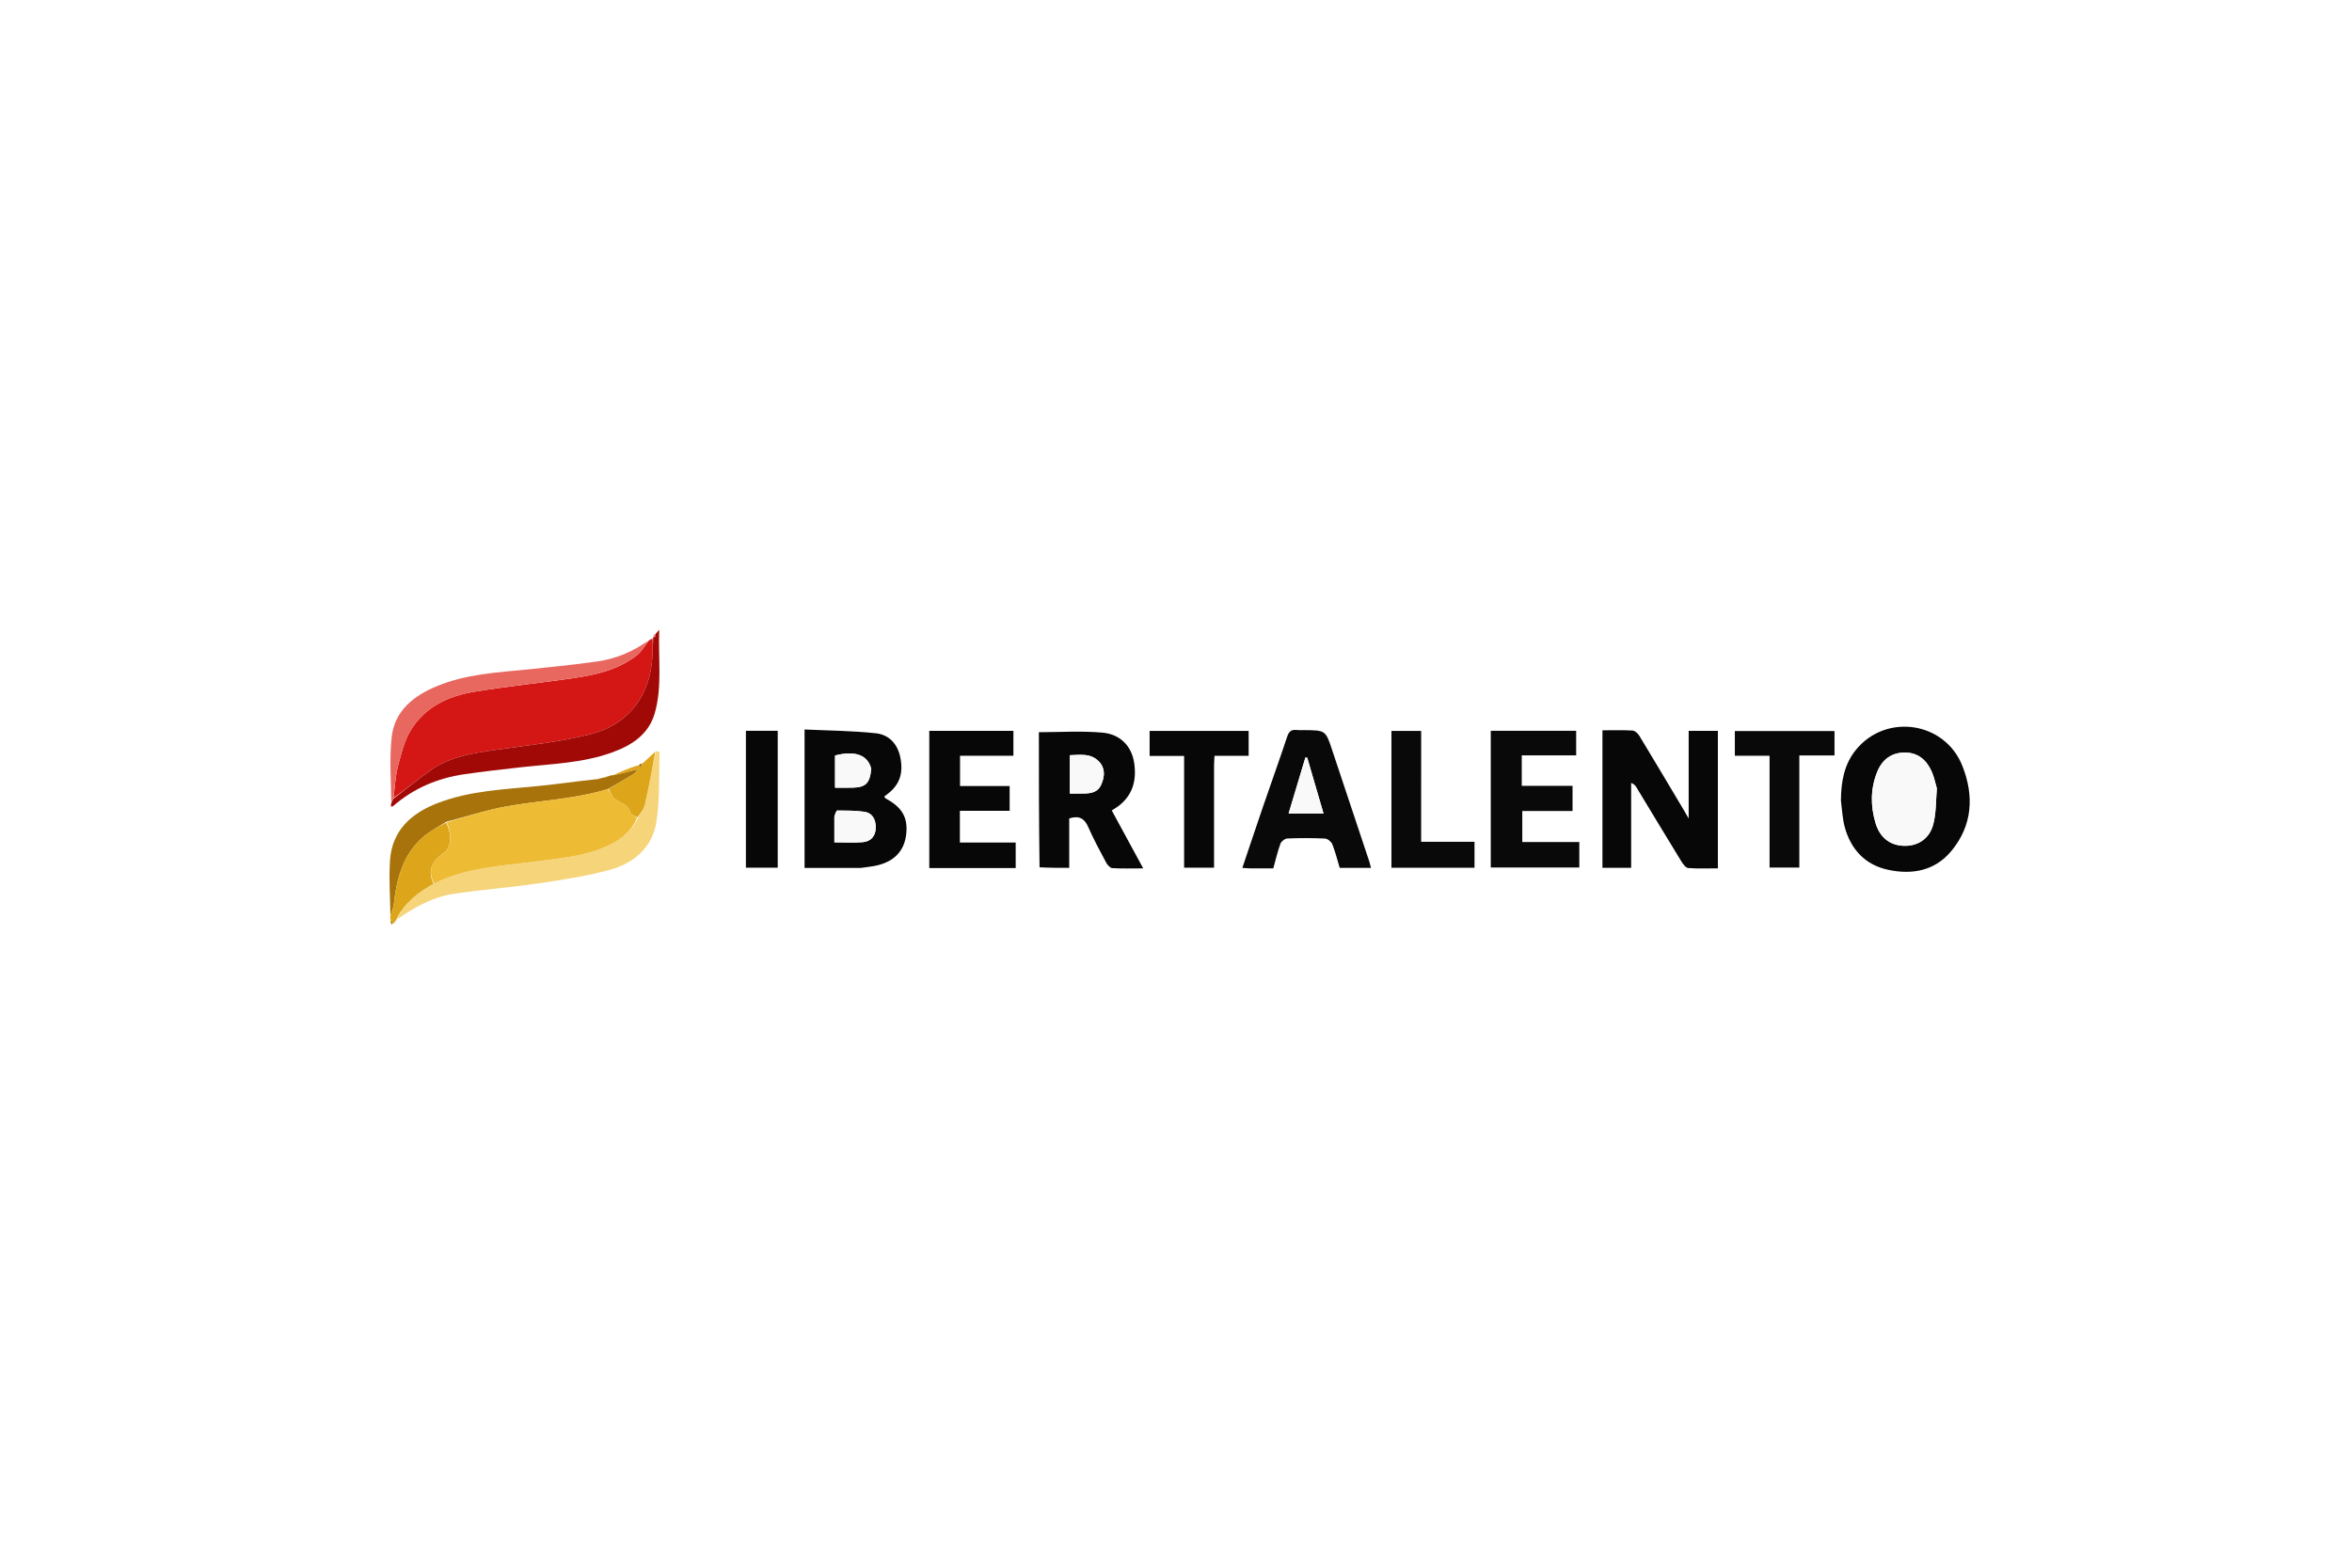
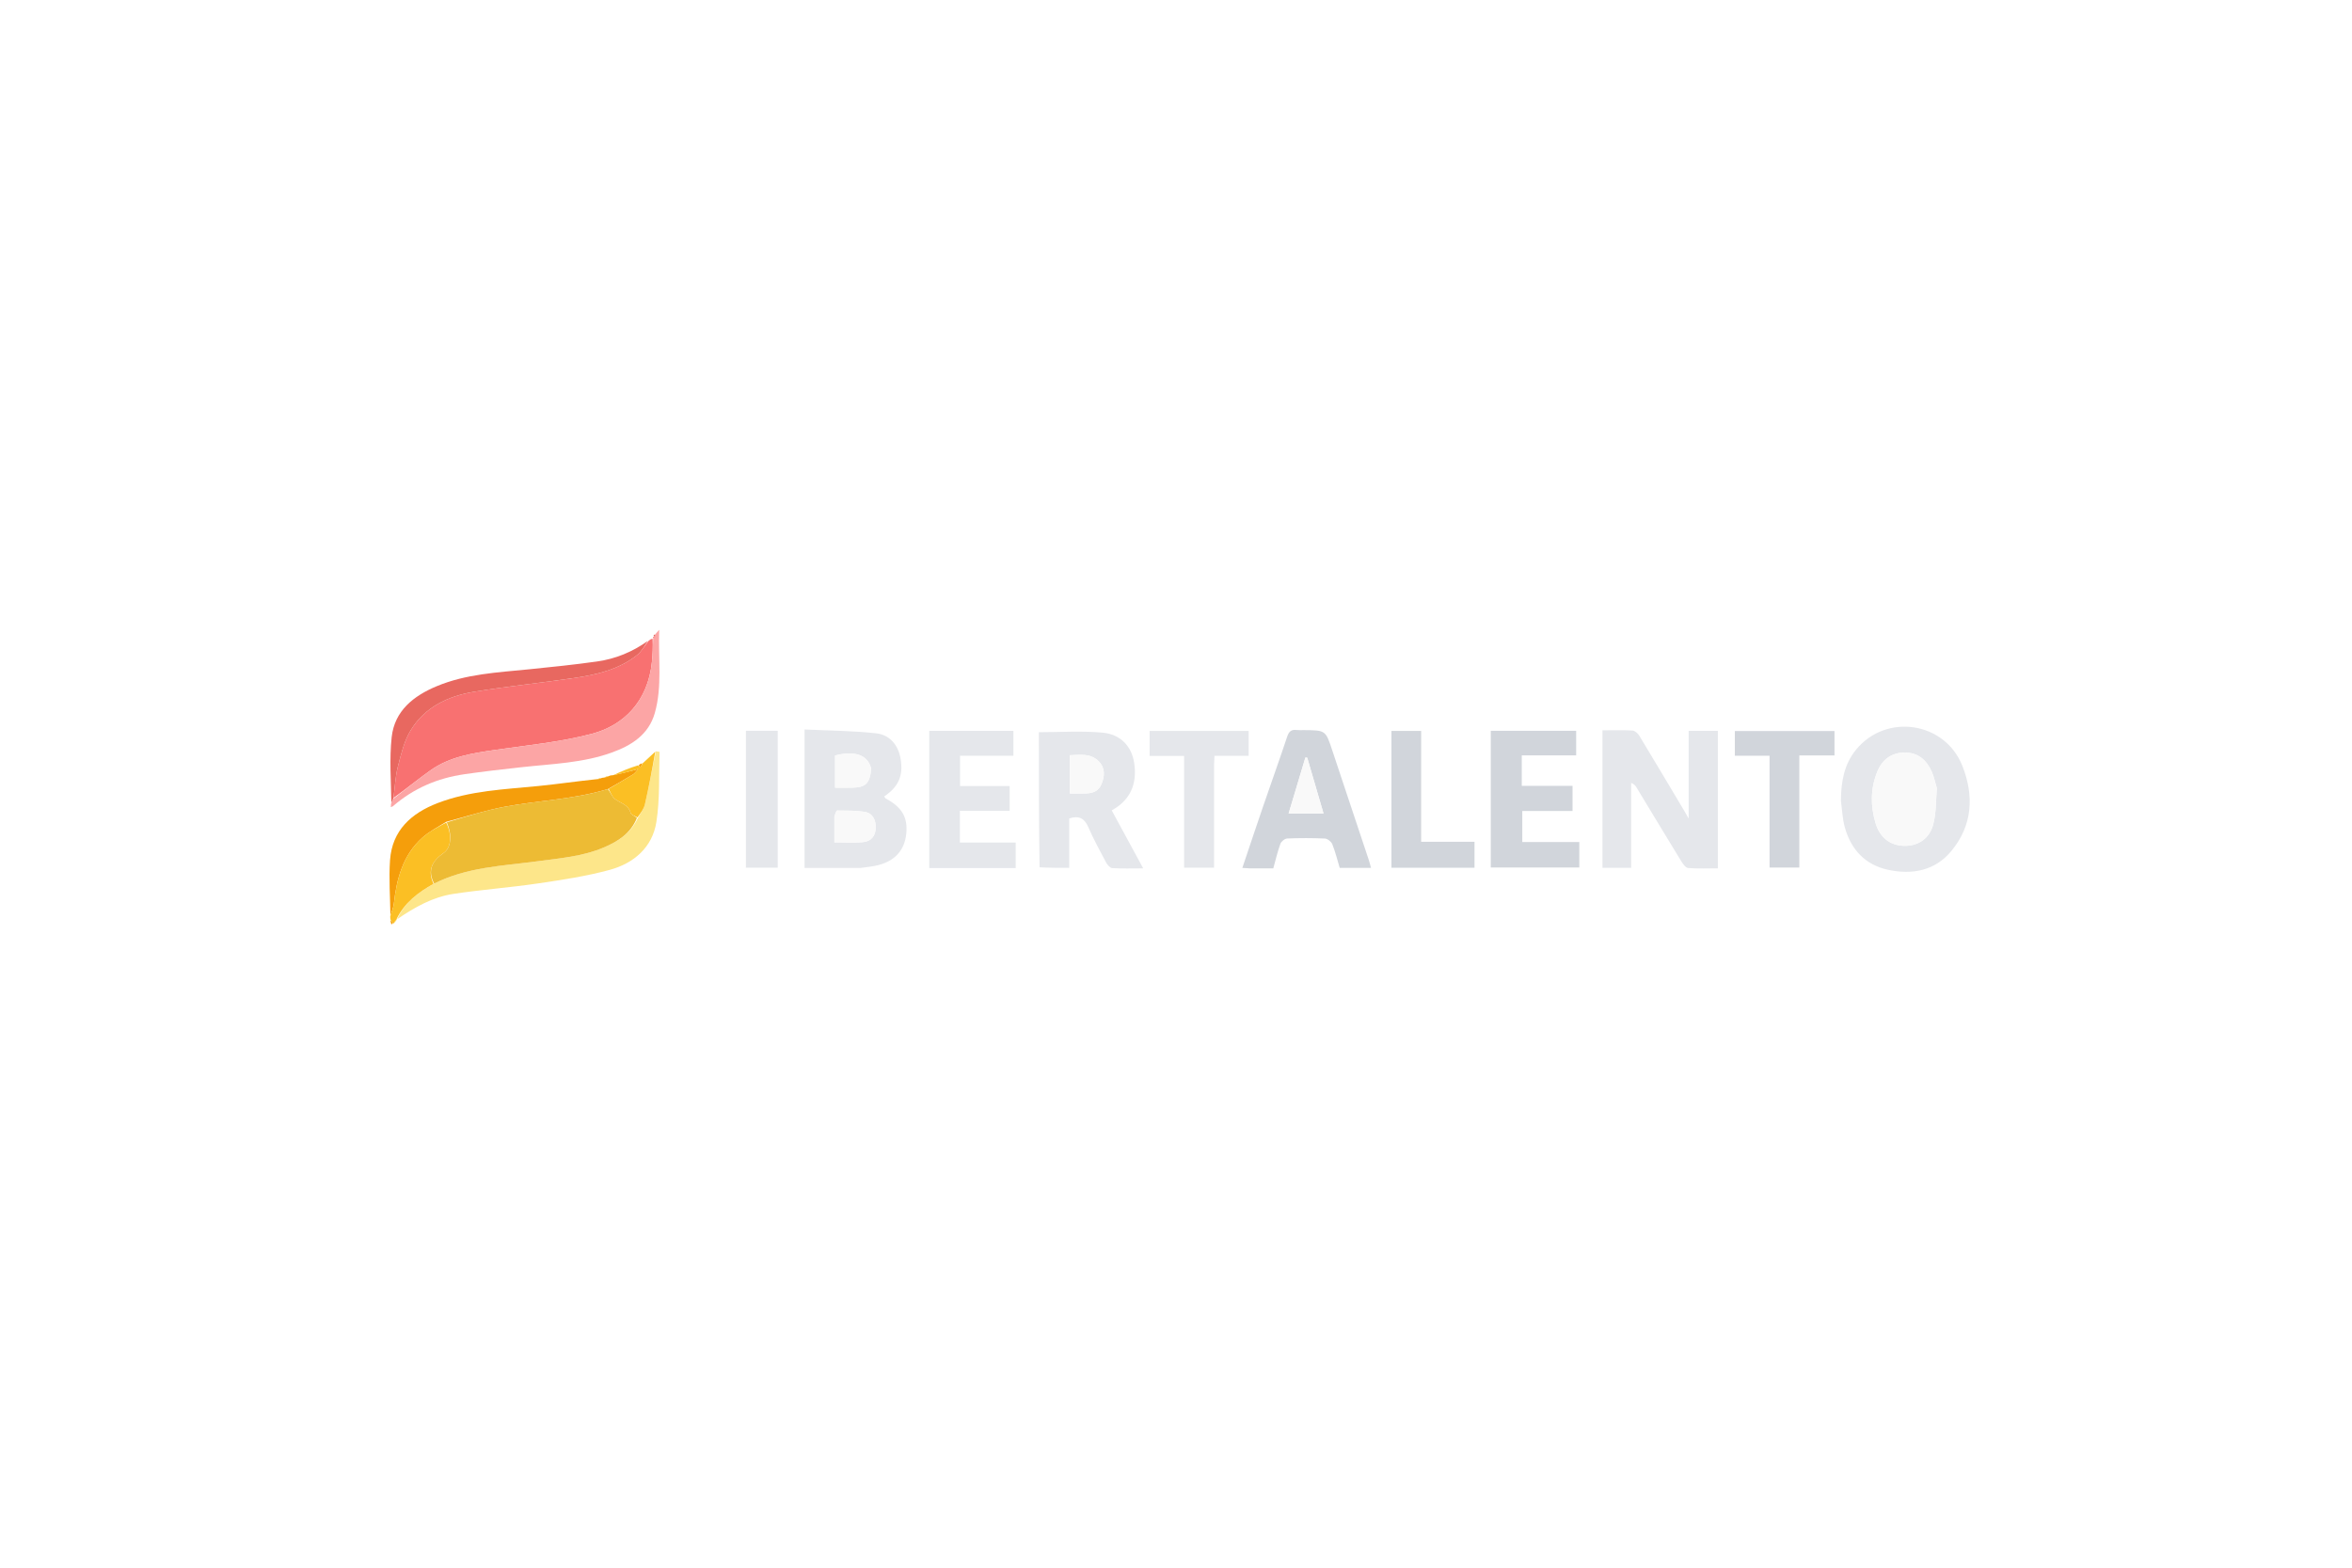
<svg xmlns="http://www.w3.org/2000/svg" version="1.1" id="Layer_1" x="0px" y="0px" width="100%" viewBox="0 0 1248 832" enable-background="new 0 0 1248 832" xml:space="preserve">
  <path fill="none" opacity="1" stroke="none" d=" M1159,833   C772.713,833 386.926,833 1.069,833   C1.069,555.746 1.069,278.492 1.069,1.119   C417,1.119 833,1.119 1248.997,1.115   C1248.994,278.408 1248.994,555.704 1248.991,833   C1219.159,833 1189.329,833 1159,833  M346.45,338.009   C346.45,338.009 346.43,338.445 346.421,338.464   C346.421,338.464 346.401,338.457 345.823,338.592   C345.24,339.115 344.657,339.637 343.377,340.169   C335.462,346.072 326.514,349.68 316.834,351.052   C304.812,352.757 292.72,354.005 280.635,355.217   C264.074,356.878 247.335,357.667 231.716,364.185   C219.462,369.299 209.35,377.225 207.826,391.247   C206.577,402.741 207.49,414.47 207.354,426.681   C207.387,427.074 207.42,427.467 207.198,428.261   C207.499,428.276 207.8,428.292 208.773,428.112   C219.425,418.363 232.129,412.983 246.258,410.922   C256.455,409.434 266.703,408.276 276.948,407.147   C292.966,405.381 309.215,404.952 324.588,399.404   C335.093,395.614 344.203,389.934 347.473,378.34   C351.456,364.215 349.222,349.788 349.777,334.24   C348.426,335.78 348.012,336.252 347.113,336.821   C346.806,337.033 346.685,337.323 346.45,338.009  M209.561,489.831   C209.826,489.384 210.09,488.937 210.462,488.374   C210.462,488.374 210.49,488.218 211.167,488.174   C220.015,481.485 229.612,476.057 240.639,474.393   C255.536,472.143 270.606,471.046 285.513,468.848   C298.272,466.967 311.124,465.033 323.535,461.653   C336.274,458.184 346.147,449.765 348.278,436.274   C350.204,424.074 349.568,411.468 349.97,399.038   C349.972,398.954 348.678,398.829 347.407,399.119   C345.279,401.109 343.15,403.098 340.434,405.019   C339.921,405.309 339.409,405.6 338.135,405.86   C333.832,407.634 329.529,409.408 324.41,411.244   C323.919,411.472 323.428,411.701 322.448,411.758   C321.819,412.017 321.19,412.275 319.971,412.575   C319.607,412.724 319.244,412.872 318.571,412.773   C318.111,412.954 317.65,413.135 316.38,413.312   C306.15,414.607 295.943,416.13 285.687,417.149   C267.641,418.943 249.389,419.596 232.21,426.209   C218.257,431.579 208.039,440.686 206.947,456.558   C206.276,466.317 207.04,476.175 206.96,486.671   C207.047,487.132 207.135,487.592 207.092,488.673   C207.293,489.322 207.494,489.971 207.695,490.62   C208.026,490.379 208.356,490.139 208.827,490.098   C208.827,490.098 209.058,490.016 209.561,489.831  M893.151,429.455   C885.405,416.454 877.698,403.429 869.852,390.489   C869.101,389.25 867.524,387.787 866.255,387.713   C860.977,387.401 855.67,387.582 850.281,387.582   C850.281,412.239 850.281,436.314 850.281,460.574   C855.337,460.574 860.096,460.574 865.515,460.574   C865.515,445.425 865.515,430.467 865.515,415.509   C867.158,416.135 867.787,416.989 868.335,417.892   C876.26,430.979 884.142,444.092 892.138,457.135   C893.02,458.573 894.467,460.575 895.78,460.677   C901.007,461.086 906.286,460.846 911.525,460.846   C911.525,436.043 911.525,411.992 911.525,387.873   C906.119,387.873 901.041,387.873 896.031,387.873   C896.031,403.158 896.031,418.128 896.031,434.424   C894.823,432.299 894.208,431.215 893.151,429.455  M457.204,460.598   C460.154,460.123 463.164,459.881 466.042,459.13   C475.036,456.784 479.969,451.136 480.867,442.501   C481.773,433.796 478.588,428.352 469.979,423.791   C469.621,423.601 469.463,423.036 469.213,422.648   C476.841,417.512 479.426,411.529 477.839,402.548   C476.537,395.179 471.978,389.955 464.855,389.176   C452.258,387.797 439.516,387.751 426.914,387.151   C426.914,412.44 426.914,436.49 426.914,460.644   C436.982,460.644 446.624,460.644 457.204,460.598  M976.82,425.372   C977.478,429.958 977.656,434.678 978.887,439.104   C982.171,450.909 989.736,459.02 1001.843,461.616   C1014.635,464.359 1026.716,462.17 1035.443,451.6   C1046.676,437.996 1047.524,422.356 1041.266,406.492   C1032,382.999 1000.868,378.346 984.866,397.843   C978.556,405.531 976.865,414.816 976.82,425.372  M551.963,460.582   C556.916,460.582 561.868,460.582 567.344,460.582   C567.344,451.631 567.344,442.902 567.344,434.359   C572.659,432.648 575.468,434.416 577.477,439.014   C580.267,445.4 583.607,451.554 586.893,457.711   C587.57,458.981 588.994,460.649 590.163,460.722   C595.356,461.05 600.582,460.864 606.6,460.864   C600.753,450.092 595.398,440.224 589.906,430.106   C590.914,429.474 591.748,428.997 592.535,428.452   C600.922,422.643 603.258,414.334 601.788,404.791   C600.449,396.097 594.586,389.702 585.047,388.83   C573.885,387.811 562.559,388.592 551.243,388.592   C551.243,412.088 551.243,436.04 551.963,460.582  M663.865,460.868   C667.68,460.868 671.495,460.868 675.618,460.868   C676.89,456.315 677.89,451.944 679.415,447.764   C679.867,446.524 681.764,445.055 683.053,445.002   C689.705,444.732 696.382,444.715 703.03,445.035   C704.422,445.102 706.408,446.69 706.944,448.043   C708.58,452.176 709.642,456.535 710.866,460.599   C716.62,460.599 721.881,460.599 727.48,460.599   C727.036,459.008 726.738,457.733 726.326,456.496   C719.867,437.093 713.362,417.706 706.935,398.293   C703.388,387.582 703.444,387.564 691.875,387.486   C690.542,387.477 689.195,387.576 687.88,387.419   C685.054,387.082 683.86,388.353 682.972,391.021   C678.876,403.326 674.486,415.532 670.277,427.799   C666.567,438.616 662.956,449.467 659.197,460.613   C660.733,460.72 661.857,460.799 663.865,460.868  M791.022,414.5   C791.022,429.757 791.022,445.014 791.022,460.38   C807.054,460.38 822.565,460.38 838.004,460.38   C838.004,455.778 838.004,451.568 838.004,446.892   C827.672,446.892 817.775,446.892 807.741,446.892   C807.741,441.196 807.741,435.985 807.741,430.415   C816.868,430.415 825.616,430.415 834.413,430.415   C834.413,425.85 834.413,421.661 834.413,417.053   C825.202,417.053 816.441,417.053 807.47,417.053   C807.47,411.56 807.47,406.5 807.47,400.886   C817.277,400.886 826.813,400.886 836.332,400.886   C836.332,396.234 836.332,392.14 836.332,387.834   C821.13,387.834 806.221,387.834 791.021,387.834   C791.021,396.562 791.021,405.031 791.022,414.5  M531.205,401.085   C533.331,401.085 535.457,401.085 537.728,401.085   C537.728,396.406 537.728,392.2 537.728,387.876   C522.626,387.876 507.871,387.876 493.085,387.876   C493.085,412.316 493.085,436.499 493.085,460.679   C508.556,460.679 523.668,460.679 538.94,460.679   C538.94,456.216 538.94,451.962 538.94,447.137   C528.912,447.137 519.179,447.137 509.321,447.137   C509.321,441.338 509.321,436.116 509.321,430.312   C518.412,430.312 527.14,430.312 535.731,430.312   C535.731,425.667 535.731,421.622 535.731,417.165   C526.716,417.165 518.133,417.165 509.407,417.165   C509.407,411.547 509.407,406.364 509.407,401.088   C516.639,401.088 523.457,401.088 531.205,401.085  M928.676,401.091   C931.925,401.091 935.175,401.091 938.953,401.091   C938.953,421.41 938.953,440.932 938.953,460.43   C944.432,460.43 949.353,460.43 954.744,460.43   C954.744,440.553 954.744,420.994 954.744,400.934   C961.267,400.934 967.321,400.934 973.408,400.934   C973.408,396.323 973.408,392.224 973.408,387.981   C955.626,387.981 938.122,387.981 920.531,387.981   C920.531,392.476 920.531,396.564 920.531,401.086   C923.119,401.086 925.423,401.086 928.676,401.091  M644.193,405.357   C644.264,404.066 644.335,402.775 644.426,401.116   C650.564,401.116 656.505,401.116 662.544,401.116   C662.544,396.495 662.544,392.262 662.544,387.915   C644.866,387.915 627.509,387.915 610.001,387.915   C610.001,392.409 610.001,396.515 610.001,401.2   C616.077,401.2 621.959,401.2 628.303,401.2   C628.303,421.324 628.303,440.874 628.303,460.483   C633.832,460.483 638.868,460.483 644.194,460.483   C644.194,442.215 644.194,424.257 644.193,405.357  M754.082,412.501   C754.082,404.388 754.082,396.276 754.082,387.916   C748.561,387.916 743.481,387.916 738.317,387.916   C738.317,412.252 738.317,436.303 738.317,460.543   C753.132,460.543 767.681,460.543 782.392,460.543   C782.392,455.914 782.392,451.575 782.392,446.767   C772.857,446.767 763.769,446.767 754.079,446.767   C754.079,435.368 754.079,424.434 754.082,412.501  M395.785,416.5   C395.785,431.129 395.785,445.758 395.785,460.49   C401.639,460.49 407.054,460.49 412.67,460.49   C412.67,436.174 412.67,412.121 412.67,387.851   C406.986,387.851 401.577,387.851 395.789,387.851   C395.789,397.235 395.789,406.367 395.785,416.5  z" />
-   <path fill="#D41714" opacity="1" stroke="none" d=" M344.073,340.159   C344.657,339.637 345.24,339.115 346.284,338.987   C346.478,343.331 346.316,347.291 345.925,351.229   C343.847,372.133 331.031,385.011 313.914,389.49   C297.366,393.821 280.1,395.502 263.092,397.949   C250.874,399.707 238.723,401.503 228.378,408.862   C221.672,413.632 215.294,418.863 208.8,423.474   C209.553,417.642 209.774,412.095 211.121,406.837   C212.792,400.322 214.406,393.453 217.799,387.788   C225.299,375.268 237.765,369.395 251.623,367.118   C269.27,364.218 287.097,362.433 304.793,359.812   C316.666,358.054 328.374,355.331 338.062,347.63   C340.503,345.69 342.092,342.678 344.073,340.159  z" />
-   <path fill="#070707" opacity="1" stroke="none" d=" M893.371,429.793   C894.208,431.215 894.823,432.299 896.031,434.424   C896.031,418.128 896.031,403.158 896.031,387.873   C901.041,387.873 906.119,387.873 911.525,387.873   C911.525,411.992 911.525,436.043 911.525,460.846   C906.286,460.846 901.007,461.086 895.78,460.677   C894.467,460.575 893.02,458.573 892.138,457.135   C884.142,444.092 876.26,430.979 868.335,417.892   C867.787,416.989 867.158,416.135 865.515,415.509   C865.515,430.467 865.515,445.425 865.515,460.574   C860.096,460.574 855.337,460.574 850.281,460.574   C850.281,436.314 850.281,412.239 850.281,387.582   C855.67,387.582 860.977,387.401 866.255,387.713   C867.524,387.787 869.101,389.25 869.852,390.489   C877.698,403.429 885.405,416.454 893.371,429.793  z" />
-   <path fill="#070707" opacity="1" stroke="none" d=" M456.735,460.621   C446.624,460.644 436.982,460.644 426.914,460.644   C426.914,436.49 426.914,412.44 426.914,387.151   C439.516,387.751 452.258,387.797 464.855,389.176   C471.978,389.955 476.537,395.179 477.839,402.548   C479.426,411.529 476.841,417.512 469.213,422.648   C469.463,423.036 469.621,423.601 469.979,423.791   C478.588,428.352 481.773,433.796 480.867,442.501   C479.969,451.136 475.036,456.784 466.042,459.13   C463.164,459.881 460.154,460.123 456.735,460.621  M442.725,433.625   C442.725,438.067 442.725,442.508 442.725,447.045   C448.04,447.045 452.983,447.378 457.858,446.946   C462.208,446.561 464.651,443.603 464.68,439.182   C464.708,434.993 463.024,431.457 458.548,430.814   C453.851,430.14 449.04,430.18 444.278,430.154   C443.765,430.151 443.242,431.781 442.725,433.625  M462.254,407.781   C460.408,400.636 453.637,398.221 443.078,400.955   C443.078,406.514 443.078,412.073 443.078,418.044   C446.369,418.044 449.322,418.097 452.271,418.034   C459.326,417.884 461.589,415.741 462.254,407.781  z" />
-   <path fill="#070707" opacity="1" stroke="none" d=" M976.818,424.935   C976.865,414.816 978.556,405.531 984.866,397.843   C1000.868,378.346 1032,382.999 1041.266,406.492   C1047.524,422.356 1046.676,437.996 1035.443,451.6   C1026.716,462.17 1014.635,464.359 1001.843,461.616   C989.736,459.02 982.171,450.909 978.887,439.104   C977.656,434.678 977.478,429.958 976.818,424.935  M1027.675,418.149   C1026.815,415.295 1026.229,412.321 1025.04,409.612   C1022.385,403.562 1017.945,399.489 1011.014,399.393   C1003.737,399.292 998.721,403.042 996.049,409.693   C992.449,418.657 992.451,427.841 995.243,437.002   C997.523,444.482 1002.868,448.635 1010.077,448.894   C1017.433,449.158 1023.706,445.316 1025.767,437.622   C1027.362,431.667 1027.198,425.242 1027.675,418.149  z" />
-   <path fill="#070707" opacity="1" stroke="none" d=" M551.603,460.287   C551.243,436.04 551.243,412.088 551.243,388.592   C562.559,388.592 573.885,387.811 585.047,388.83   C594.586,389.702 600.449,396.097 601.788,404.791   C603.258,414.334 600.922,422.643 592.535,428.452   C591.748,428.997 590.914,429.474 589.906,430.106   C595.398,440.224 600.753,450.092 606.6,460.864   C600.582,460.864 595.356,461.05 590.163,460.722   C588.994,460.649 587.57,458.981 586.893,457.711   C583.607,451.554 580.267,445.4 577.477,439.014   C575.468,434.416 572.659,432.648 567.344,434.359   C567.344,442.902 567.344,451.631 567.344,460.582   C561.868,460.582 556.916,460.582 551.603,460.287  M573.429,421.139   C577.836,421.176 582.296,421.15 584.401,416.241   C586.204,412.035 586.516,407.696 583.108,404.149   C578.663,399.523 572.941,400.67 567.639,400.805   C567.639,407.877 567.639,414.415 567.639,421.148   C569.563,421.148 571.037,421.148 573.429,421.139  z" />
-   <path fill="#090909" opacity="1" stroke="none" d=" M663.423,460.873   C661.857,460.799 660.733,460.72 659.197,460.613   C662.956,449.467 666.567,438.616 670.277,427.799   C674.486,415.532 678.876,403.326 682.972,391.021   C683.86,388.353 685.054,387.082 687.88,387.419   C689.195,387.576 690.542,387.477 691.875,387.486   C703.444,387.564 703.388,387.582 706.935,398.293   C713.362,417.706 719.867,437.093 726.326,456.496   C726.738,457.733 727.036,459.008 727.48,460.599   C721.881,460.599 716.62,460.599 710.866,460.599   C709.642,456.535 708.58,452.176 706.944,448.043   C706.408,446.69 704.422,445.102 703.03,445.035   C696.382,444.715 689.705,444.732 683.053,445.002   C681.764,445.055 679.867,446.524 679.415,447.764   C677.89,451.944 676.89,456.315 675.618,460.868   C671.495,460.868 667.68,460.868 663.423,460.873  M686.659,422.073   C685.717,425.202 684.775,428.332 683.752,431.731   C690.122,431.731 695.957,431.731 702.275,431.731   C699.304,421.555 696.468,411.84 693.632,402.125   C693.304,402.101 692.976,402.076 692.649,402.052   C690.718,408.465 688.787,414.878 686.659,422.073  z" />
-   <path fill="#090909" opacity="1" stroke="none" d=" M791.022,414   C791.021,405.031 791.021,396.562 791.021,387.834   C806.221,387.834 821.13,387.834 836.332,387.834   C836.332,392.14 836.332,396.234 836.332,400.886   C826.813,400.886 817.277,400.886 807.47,400.886   C807.47,406.5 807.47,411.56 807.47,417.053   C816.441,417.053 825.202,417.053 834.413,417.053   C834.413,421.661 834.413,425.85 834.413,430.415   C825.616,430.415 816.868,430.415 807.741,430.415   C807.741,435.985 807.741,441.196 807.741,446.892   C817.775,446.892 827.672,446.892 838.004,446.892   C838.004,451.568 838.004,455.778 838.004,460.38   C822.565,460.38 807.054,460.38 791.022,460.38   C791.022,445.014 791.022,429.757 791.022,414  z" />
-   <path fill="#070707" opacity="1" stroke="none" d=" M530.74,401.087   C523.457,401.088 516.639,401.088 509.407,401.088   C509.407,406.364 509.407,411.547 509.407,417.165   C518.133,417.165 526.716,417.165 535.731,417.165   C535.731,421.622 535.731,425.667 535.731,430.312   C527.14,430.312 518.412,430.312 509.321,430.312   C509.321,436.116 509.321,441.338 509.321,447.137   C519.179,447.137 528.912,447.137 538.94,447.137   C538.94,451.962 538.94,456.216 538.94,460.679   C523.668,460.679 508.556,460.679 493.085,460.679   C493.085,436.499 493.085,412.316 493.085,387.876   C507.871,387.876 522.626,387.876 537.728,387.876   C537.728,392.2 537.728,396.406 537.728,401.085   C535.457,401.085 533.331,401.085 530.74,401.087  z" />
-   <path fill="#090909" opacity="1" stroke="none" d=" M928.201,401.088   C925.423,401.086 923.119,401.086 920.531,401.086   C920.531,396.564 920.531,392.476 920.531,387.981   C938.122,387.981 955.626,387.981 973.408,387.981   C973.408,392.224 973.408,396.323 973.408,400.934   C967.321,400.934 961.267,400.934 954.744,400.934   C954.744,420.994 954.744,440.553 954.744,460.43   C949.353,460.43 944.432,460.43 938.953,460.43   C938.953,440.932 938.953,421.41 938.953,401.091   C935.175,401.091 931.925,401.091 928.201,401.088  z" />
-   <path fill="#070707" opacity="1" stroke="none" d=" M644.193,405.829   C644.194,424.257 644.194,442.215 644.194,460.483   C638.868,460.483 633.832,460.483 628.303,460.483   C628.303,440.874 628.303,421.324 628.303,401.2   C621.959,401.2 616.077,401.2 610.001,401.2   C610.001,396.515 610.001,392.409 610.001,387.915   C627.509,387.915 644.866,387.915 662.544,387.915   C662.544,392.262 662.544,396.495 662.544,401.116   C656.505,401.116 650.564,401.116 644.426,401.116   C644.335,402.775 644.264,404.066 644.193,405.829  z" />
-   <path fill="#A10907" opacity="1" stroke="none" d=" M208.768,423.888   C215.294,418.863 221.672,413.632 228.378,408.862   C238.723,401.503 250.874,399.707 263.092,397.949   C280.1,395.502 297.366,393.821 313.914,389.49   C331.031,385.011 343.847,372.133 345.925,351.229   C346.316,347.291 346.478,343.331 346.573,338.919   C346.401,338.457 346.421,338.464 346.71,338.55   C347.252,338.364 347.505,338.092 347.777,337.537   C347.73,337.077 347.664,336.9 347.598,336.723   C348.012,336.252 348.426,335.78 349.777,334.24   C349.222,349.788 351.456,364.215 347.473,378.34   C344.203,389.934 335.093,395.614 324.588,399.404   C309.215,404.952 292.966,405.381 276.948,407.147   C266.703,408.276 256.455,409.434 246.258,410.922   C232.129,412.983 219.425,418.363 208.342,428.001   C207.911,427.89 207.453,427.861 207.453,427.861   C207.42,427.467 207.387,427.074 207.609,426.22   C208.165,425.135 208.467,424.512 208.768,423.888  z" />
-   <path fill="#F5D47A" opacity="1" stroke="none" d=" M347.99,398.724   C348.678,398.829 349.972,398.954 349.97,399.038   C349.568,411.468 350.204,424.074 348.278,436.274   C346.147,449.765 336.274,458.184 323.535,461.653   C311.124,465.033 298.272,466.967 285.513,468.848   C270.606,471.046 255.536,472.143 240.639,474.393   C229.612,476.057 220.015,481.485 210.721,487.853   C214.67,479.023 221.919,473.568 230.378,468.932   C247.697,460.185 266.49,459.593 284.777,457.141   C296.951,455.509 309.204,454.578 320.593,449.678   C327.965,446.507 334.73,442.268 338.439,434.162   C339.912,431.581 341.637,429.349 342.207,426.854   C344.339,417.524 346.094,408.108 347.99,398.724  z" />
-   <path fill="#090909" opacity="1" stroke="none" d=" M754.081,413   C754.079,424.434 754.079,435.368 754.079,446.767   C763.769,446.767 772.857,446.767 782.392,446.767   C782.392,451.575 782.392,455.914 782.392,460.543   C767.681,460.543 753.132,460.543 738.317,460.543   C738.317,436.303 738.317,412.252 738.317,387.916   C743.481,387.916 748.561,387.916 754.082,387.916   C754.082,396.276 754.082,404.388 754.081,413  z" />
-   <path fill="#A7730A" opacity="1" stroke="none" d=" M318.88,413.021   C319.244,412.872 319.607,412.724 320.526,412.677   C321.7,412.496 322.319,412.212 322.937,411.929   C323.428,411.701 323.919,411.472 325.05,411.446   C329.65,410.576 333.609,409.505 338.702,408.127   C337.28,409.641 336.765,410.484 336.014,410.94   C331.687,413.573 327.303,416.114 322.546,418.774   C304.534,424.253 286.088,424.769 268.127,428.085   C257.632,430.022 247.396,433.366 236.706,436.177   C232.265,439 227.762,441.276 224.134,444.529   C213.752,453.837 210.463,466.399 208.973,479.681   C208.733,481.825 207.782,483.889 207.16,485.989   C207.04,476.175 206.276,466.317 206.947,456.558   C208.039,440.686 218.257,431.579 232.21,426.209   C249.389,419.596 267.641,418.943 285.687,417.149   C295.943,416.13 306.15,414.607 316.923,413.497   C317.937,413.462 318.408,413.241 318.88,413.021  z" />
-   <path fill="#070707" opacity="1" stroke="none" d=" M395.787,416   C395.789,406.367 395.789,397.235 395.789,387.851   C401.577,387.851 406.986,387.851 412.67,387.851   C412.67,412.121 412.67,436.174 412.67,460.49   C407.054,460.49 401.639,460.49 395.785,460.49   C395.785,445.758 395.785,431.129 395.787,416  z" />
+   <path fill="#F87171" opacity="1" stroke="none" d=" M344.073,340.159   C344.657,339.637 345.24,339.115 346.284,338.987   C346.478,343.331 346.316,347.291 345.925,351.229   C343.847,372.133 331.031,385.011 313.914,389.49   C297.366,393.821 280.1,395.502 263.092,397.949   C250.874,399.707 238.723,401.503 228.378,408.862   C221.672,413.632 215.294,418.863 208.8,423.474   C209.553,417.642 209.774,412.095 211.121,406.837   C212.792,400.322 214.406,393.453 217.799,387.788   C225.299,375.268 237.765,369.395 251.623,367.118   C269.27,364.218 287.097,362.433 304.793,359.812   C316.666,358.054 328.374,355.331 338.062,347.63   C340.503,345.69 342.092,342.678 344.073,340.159  z" />
+   <path fill="#E5E7EB" opacity="1" stroke="none" d=" M893.371,429.793   C894.208,431.215 894.823,432.299 896.031,434.424   C896.031,418.128 896.031,403.158 896.031,387.873   C901.041,387.873 906.119,387.873 911.525,387.873   C911.525,411.992 911.525,436.043 911.525,460.846   C906.286,460.846 901.007,461.086 895.78,460.677   C894.467,460.575 893.02,458.573 892.138,457.135   C884.142,444.092 876.26,430.979 868.335,417.892   C867.787,416.989 867.158,416.135 865.515,415.509   C865.515,430.467 865.515,445.425 865.515,460.574   C860.096,460.574 855.337,460.574 850.281,460.574   C850.281,436.314 850.281,412.239 850.281,387.582   C855.67,387.582 860.977,387.401 866.255,387.713   C867.524,387.787 869.101,389.25 869.852,390.489   C877.698,403.429 885.405,416.454 893.371,429.793  z" />
+   <path fill="#E5E7EB" opacity="1" stroke="none" d=" M456.735,460.621   C446.624,460.644 436.982,460.644 426.914,460.644   C426.914,436.49 426.914,412.44 426.914,387.151   C439.516,387.751 452.258,387.797 464.855,389.176   C471.978,389.955 476.537,395.179 477.839,402.548   C479.426,411.529 476.841,417.512 469.213,422.648   C469.463,423.036 469.621,423.601 469.979,423.791   C478.588,428.352 481.773,433.796 480.867,442.501   C479.969,451.136 475.036,456.784 466.042,459.13   C463.164,459.881 460.154,460.123 456.735,460.621  M442.725,433.625   C442.725,438.067 442.725,442.508 442.725,447.045   C448.04,447.045 452.983,447.378 457.858,446.946   C462.208,446.561 464.651,443.603 464.68,439.182   C464.708,434.993 463.024,431.457 458.548,430.814   C453.851,430.14 449.04,430.18 444.278,430.154   C443.765,430.151 443.242,431.781 442.725,433.625  M462.254,407.781   C460.408,400.636 453.637,398.221 443.078,400.955   C443.078,406.514 443.078,412.073 443.078,418.044   C446.369,418.044 449.322,418.097 452.271,418.034   C459.326,417.884 461.589,415.741 462.254,407.781  z" />
+   <path fill="#E5E7EB" opacity="1" stroke="none" d=" M976.818,424.935   C976.865,414.816 978.556,405.531 984.866,397.843   C1000.868,378.346 1032,382.999 1041.266,406.492   C1047.524,422.356 1046.676,437.996 1035.443,451.6   C1026.716,462.17 1014.635,464.359 1001.843,461.616   C989.736,459.02 982.171,450.909 978.887,439.104   C977.656,434.678 977.478,429.958 976.818,424.935  M1027.675,418.149   C1026.815,415.295 1026.229,412.321 1025.04,409.612   C1022.385,403.562 1017.945,399.489 1011.014,399.393   C1003.737,399.292 998.721,403.042 996.049,409.693   C992.449,418.657 992.451,427.841 995.243,437.002   C997.523,444.482 1002.868,448.635 1010.077,448.894   C1017.433,449.158 1023.706,445.316 1025.767,437.622   C1027.362,431.667 1027.198,425.242 1027.675,418.149  z" />
+   <path fill="#E5E7EB" opacity="1" stroke="none" d=" M551.603,460.287   C551.243,436.04 551.243,412.088 551.243,388.592   C562.559,388.592 573.885,387.811 585.047,388.83   C594.586,389.702 600.449,396.097 601.788,404.791   C603.258,414.334 600.922,422.643 592.535,428.452   C591.748,428.997 590.914,429.474 589.906,430.106   C595.398,440.224 600.753,450.092 606.6,460.864   C600.582,460.864 595.356,461.05 590.163,460.722   C588.994,460.649 587.57,458.981 586.893,457.711   C583.607,451.554 580.267,445.4 577.477,439.014   C575.468,434.416 572.659,432.648 567.344,434.359   C567.344,442.902 567.344,451.631 567.344,460.582   C561.868,460.582 556.916,460.582 551.603,460.287  M573.429,421.139   C577.836,421.176 582.296,421.15 584.401,416.241   C586.204,412.035 586.516,407.696 583.108,404.149   C578.663,399.523 572.941,400.67 567.639,400.805   C567.639,407.877 567.639,414.415 567.639,421.148   C569.563,421.148 571.037,421.148 573.429,421.139  z" />
+   <path fill="#D1D5DB" opacity="1" stroke="none" d=" M663.423,460.873   C661.857,460.799 660.733,460.72 659.197,460.613   C662.956,449.467 666.567,438.616 670.277,427.799   C674.486,415.532 678.876,403.326 682.972,391.021   C683.86,388.353 685.054,387.082 687.88,387.419   C689.195,387.576 690.542,387.477 691.875,387.486   C703.444,387.564 703.388,387.582 706.935,398.293   C713.362,417.706 719.867,437.093 726.326,456.496   C726.738,457.733 727.036,459.008 727.48,460.599   C721.881,460.599 716.62,460.599 710.866,460.599   C709.642,456.535 708.58,452.176 706.944,448.043   C706.408,446.69 704.422,445.102 703.03,445.035   C696.382,444.715 689.705,444.732 683.053,445.002   C681.764,445.055 679.867,446.524 679.415,447.764   C677.89,451.944 676.89,456.315 675.618,460.868   C671.495,460.868 667.68,460.868 663.423,460.873  M686.659,422.073   C685.717,425.202 684.775,428.332 683.752,431.731   C690.122,431.731 695.957,431.731 702.275,431.731   C699.304,421.555 696.468,411.84 693.632,402.125   C693.304,402.101 692.976,402.076 692.649,402.052   C690.718,408.465 688.787,414.878 686.659,422.073  z" />
+   <path fill="#D1D5DB" opacity="1" stroke="none" d=" M791.022,414   C791.021,405.031 791.021,396.562 791.021,387.834   C806.221,387.834 821.13,387.834 836.332,387.834   C836.332,392.14 836.332,396.234 836.332,400.886   C826.813,400.886 817.277,400.886 807.47,400.886   C807.47,406.5 807.47,411.56 807.47,417.053   C816.441,417.053 825.202,417.053 834.413,417.053   C834.413,421.661 834.413,425.85 834.413,430.415   C825.616,430.415 816.868,430.415 807.741,430.415   C807.741,435.985 807.741,441.196 807.741,446.892   C817.775,446.892 827.672,446.892 838.004,446.892   C838.004,451.568 838.004,455.778 838.004,460.38   C822.565,460.38 807.054,460.38 791.022,460.38   C791.022,445.014 791.022,429.757 791.022,414  z" />
+   <path fill="#E5E7EB" opacity="1" stroke="none" d=" M530.74,401.087   C523.457,401.088 516.639,401.088 509.407,401.088   C509.407,406.364 509.407,411.547 509.407,417.165   C518.133,417.165 526.716,417.165 535.731,417.165   C535.731,421.622 535.731,425.667 535.731,430.312   C527.14,430.312 518.412,430.312 509.321,430.312   C509.321,436.116 509.321,441.338 509.321,447.137   C519.179,447.137 528.912,447.137 538.94,447.137   C538.94,451.962 538.94,456.216 538.94,460.679   C523.668,460.679 508.556,460.679 493.085,460.679   C493.085,436.499 493.085,412.316 493.085,387.876   C507.871,387.876 522.626,387.876 537.728,387.876   C537.728,392.2 537.728,396.406 537.728,401.085   C535.457,401.085 533.331,401.085 530.74,401.087  z" />
+   <path fill="#D1D5DB" opacity="1" stroke="none" d=" M928.201,401.088   C925.423,401.086 923.119,401.086 920.531,401.086   C920.531,396.564 920.531,392.476 920.531,387.981   C938.122,387.981 955.626,387.981 973.408,387.981   C973.408,392.224 973.408,396.323 973.408,400.934   C967.321,400.934 961.267,400.934 954.744,400.934   C954.744,420.994 954.744,440.553 954.744,460.43   C949.353,460.43 944.432,460.43 938.953,460.43   C938.953,440.932 938.953,421.41 938.953,401.091   C935.175,401.091 931.925,401.091 928.201,401.088  z" />
+   <path fill="#E5E7EB" opacity="1" stroke="none" d=" M644.193,405.829   C644.194,424.257 644.194,442.215 644.194,460.483   C638.868,460.483 633.832,460.483 628.303,460.483   C628.303,440.874 628.303,421.324 628.303,401.2   C621.959,401.2 616.077,401.2 610.001,401.2   C610.001,396.515 610.001,392.409 610.001,387.915   C627.509,387.915 644.866,387.915 662.544,387.915   C662.544,392.262 662.544,396.495 662.544,401.116   C656.505,401.116 650.564,401.116 644.426,401.116   C644.335,402.775 644.264,404.066 644.193,405.829  z" />
+   <path fill="#FCA5A5" opacity="1" stroke="none" d=" M208.768,423.888   C215.294,418.863 221.672,413.632 228.378,408.862   C238.723,401.503 250.874,399.707 263.092,397.949   C280.1,395.502 297.366,393.821 313.914,389.49   C331.031,385.011 343.847,372.133 345.925,351.229   C346.316,347.291 346.478,343.331 346.573,338.919   C346.401,338.457 346.421,338.464 346.71,338.55   C347.252,338.364 347.505,338.092 347.777,337.537   C347.73,337.077 347.664,336.9 347.598,336.723   C348.012,336.252 348.426,335.78 349.777,334.24   C349.222,349.788 351.456,364.215 347.473,378.34   C344.203,389.934 335.093,395.614 324.588,399.404   C309.215,404.952 292.966,405.381 276.948,407.147   C266.703,408.276 256.455,409.434 246.258,410.922   C232.129,412.983 219.425,418.363 208.342,428.001   C207.911,427.89 207.453,427.861 207.453,427.861   C207.42,427.467 207.387,427.074 207.609,426.22   C208.165,425.135 208.467,424.512 208.768,423.888  z" />
+   <path fill="#FDE68A" opacity="1" stroke="none" d=" M347.99,398.724   C348.678,398.829 349.972,398.954 349.97,399.038   C349.568,411.468 350.204,424.074 348.278,436.274   C346.147,449.765 336.274,458.184 323.535,461.653   C311.124,465.033 298.272,466.967 285.513,468.848   C270.606,471.046 255.536,472.143 240.639,474.393   C229.612,476.057 220.015,481.485 210.721,487.853   C214.67,479.023 221.919,473.568 230.378,468.932   C247.697,460.185 266.49,459.593 284.777,457.141   C296.951,455.509 309.204,454.578 320.593,449.678   C327.965,446.507 334.73,442.268 338.439,434.162   C339.912,431.581 341.637,429.349 342.207,426.854   C344.339,417.524 346.094,408.108 347.99,398.724  z" />
+   <path fill="#D1D5DB" opacity="1" stroke="none" d=" M754.081,413   C754.079,424.434 754.079,435.368 754.079,446.767   C763.769,446.767 772.857,446.767 782.392,446.767   C782.392,451.575 782.392,455.914 782.392,460.543   C767.681,460.543 753.132,460.543 738.317,460.543   C738.317,436.303 738.317,412.252 738.317,387.916   C743.481,387.916 748.561,387.916 754.082,387.916   C754.082,396.276 754.082,404.388 754.081,413  z" />
+   <path fill="#F59E0B" opacity="1" stroke="none" d=" M318.88,413.021   C319.244,412.872 319.607,412.724 320.526,412.677   C321.7,412.496 322.319,412.212 322.937,411.929   C323.428,411.701 323.919,411.472 325.05,411.446   C329.65,410.576 333.609,409.505 338.702,408.127   C337.28,409.641 336.765,410.484 336.014,410.94   C331.687,413.573 327.303,416.114 322.546,418.774   C304.534,424.253 286.088,424.769 268.127,428.085   C257.632,430.022 247.396,433.366 236.706,436.177   C232.265,439 227.762,441.276 224.134,444.529   C213.752,453.837 210.463,466.399 208.973,479.681   C208.733,481.825 207.782,483.889 207.16,485.989   C207.04,476.175 206.276,466.317 206.947,456.558   C208.039,440.686 218.257,431.579 232.21,426.209   C249.389,419.596 267.641,418.943 285.687,417.149   C295.943,416.13 306.15,414.607 316.923,413.497   C317.937,413.462 318.408,413.241 318.88,413.021  z" />
+   <path fill="#E5E7EB" opacity="1" stroke="none" d=" M395.787,416   C395.789,406.367 395.789,397.235 395.789,387.851   C401.577,387.851 406.986,387.851 412.67,387.851   C412.67,412.121 412.67,436.174 412.67,460.49   C407.054,460.49 401.639,460.49 395.785,460.49   C395.785,445.758 395.785,431.129 395.787,416  z" />
  <path fill="#E86860" opacity="1" stroke="none" d=" M208.8,423.474   C208.467,424.512 208.165,425.135 207.654,425.926   C207.49,414.47 206.577,402.741 207.826,391.247   C209.35,377.225 219.462,369.299 231.716,364.185   C247.335,357.667 264.074,356.878 280.635,355.217   C292.72,354.005 304.812,352.757 316.834,351.052   C326.514,349.68 335.462,346.072 343.725,340.164   C342.092,342.678 340.503,345.69 338.062,347.63   C328.374,355.331 316.666,358.054 304.793,359.812   C287.097,362.433 269.27,364.218 251.623,367.118   C237.765,369.395 225.299,375.268 217.799,387.788   C214.406,393.453 212.792,400.322 211.121,406.837   C209.774,412.095 209.553,417.642 208.8,423.474  z" />
-   <path fill="#DDA51A" opacity="1" stroke="none" d=" M207.06,486.33   C207.782,483.889 208.733,481.825 208.973,479.681   C210.463,466.399 213.752,453.837 224.134,444.529   C227.762,441.276 232.265,439 236.739,436.533   C239.942,442.928 239.48,449.844 235.401,452.687   C229.323,456.924 226.633,461.896 230.051,469.059   C221.919,473.568 214.67,479.023 210.383,487.875   C210.49,488.218 210.462,488.374 210.104,488.41   C209.516,488.97 209.287,489.493 209.058,490.016   C209.058,490.016 208.827,490.098 208.553,489.871   C207.926,489.114 207.574,488.583 207.223,488.052   C207.135,487.592 207.047,487.132 207.06,486.33  z" />
-   <path fill="#DDA51A" opacity="1" stroke="none" d=" M322.939,418.686   C327.303,416.114 331.687,413.573 336.014,410.94   C336.765,410.484 337.28,409.641 338.702,408.127   C333.609,409.505 329.65,410.576 325.458,411.414   C329.529,409.408 333.832,407.634 338.543,406.173   C339.214,406.78 339.477,407.074 339.741,407.368   C340.168,406.608 340.595,405.848 341.022,405.087   C343.15,403.098 345.279,401.109 347.698,398.921   C346.094,408.108 344.339,417.524 342.207,426.854   C341.637,429.349 339.912,431.581 338.252,433.825   C336.698,432.978 334.896,432.426 334.645,431.468   C333.455,426.926 329.159,426.297 326.191,423.965   C324.666,422.767 323.995,420.481 322.939,418.686  z" />
-   <path fill="#A7730A" opacity="1" stroke="none" d=" M340.728,405.053   C340.595,405.848 340.168,406.608 339.741,407.368   C339.477,407.074 339.214,406.78 338.923,406.189   C339.409,405.6 339.921,405.309 340.728,405.053  z" />
-   <path fill="#DDA51A" opacity="1" stroke="none" d=" M322.693,411.844   C322.319,412.212 321.7,412.496 320.822,412.656   C321.19,412.275 321.819,412.017 322.693,411.844  z" />
-   <path fill="#DDA51A" opacity="1" stroke="none" d=" M318.726,412.897   C318.408,413.241 317.937,413.462 317.328,413.499   C317.65,413.135 318.111,412.954 318.726,412.897  z" />
-   <path fill="#A7730A" opacity="1" stroke="none" d=" M207.157,488.362   C207.574,488.583 207.926,489.114 208.482,489.771   C208.356,490.139 208.026,490.379 207.695,490.62   C207.494,489.971 207.293,489.322 207.157,488.362  z" />
-   <path fill="#F5D47A" opacity="1" stroke="none" d=" M209.309,489.924   C209.287,489.493 209.516,488.97 210.05,488.468   C210.09,488.937 209.826,489.384 209.309,489.924  z" />
+   <path fill="#FBBF24" opacity="1" stroke="none" d=" M207.06,486.33   C207.782,483.889 208.733,481.825 208.973,479.681   C210.463,466.399 213.752,453.837 224.134,444.529   C227.762,441.276 232.265,439 236.739,436.533   C239.942,442.928 239.48,449.844 235.401,452.687   C229.323,456.924 226.633,461.896 230.051,469.059   C221.919,473.568 214.67,479.023 210.383,487.875   C210.49,488.218 210.462,488.374 210.104,488.41   C209.516,488.97 209.287,489.493 209.058,490.016   C209.058,490.016 208.827,490.098 208.553,489.871   C207.926,489.114 207.574,488.583 207.223,488.052   C207.135,487.592 207.047,487.132 207.06,486.33  z" />
+   <path fill="#FBBF24" opacity="1" stroke="none" d=" M322.939,418.686   C327.303,416.114 331.687,413.573 336.014,410.94   C336.765,410.484 337.28,409.641 338.702,408.127   C333.609,409.505 329.65,410.576 325.458,411.414   C329.529,409.408 333.832,407.634 338.543,406.173   C339.214,406.78 339.477,407.074 339.741,407.368   C340.168,406.608 340.595,405.848 341.022,405.087   C343.15,403.098 345.279,401.109 347.698,398.921   C346.094,408.108 344.339,417.524 342.207,426.854   C341.637,429.349 339.912,431.581 338.252,433.825   C336.698,432.978 334.896,432.426 334.645,431.468   C333.455,426.926 329.159,426.297 326.191,423.965   C324.666,422.767 323.995,420.481 322.939,418.686  z" />
+   <path fill="#F59E0B" opacity="1" stroke="none" d=" M340.728,405.053   C340.595,405.848 340.168,406.608 339.741,407.368   C339.477,407.074 339.214,406.78 338.923,406.189   C339.409,405.6 339.921,405.309 340.728,405.053  z" />
+   <path fill="#FBBF24" opacity="1" stroke="none" d=" M322.693,411.844   C322.319,412.212 321.7,412.496 320.822,412.656   C321.19,412.275 321.819,412.017 322.693,411.844  z" />
+   <path fill="#FBBF24" opacity="1" stroke="none" d=" M318.726,412.897   C318.408,413.241 317.937,413.462 317.328,413.499   C317.65,413.135 318.111,412.954 318.726,412.897  z" />
+   <path fill="#F59E0B" opacity="1" stroke="none" d=" M207.157,488.362   C207.574,488.583 207.926,489.114 208.482,489.771   C208.356,490.139 208.026,490.379 207.695,490.62   C207.494,489.971 207.293,489.322 207.157,488.362  z" />
+   <path fill="#FDE68A" opacity="1" stroke="none" d=" M209.309,489.924   C209.287,489.493 209.516,488.97 210.05,488.468   C210.09,488.937 209.826,489.384 209.309,489.924  z" />
  <path fill="#E86860" opacity="1" stroke="none" d=" M207.326,428.061   C207.453,427.861 207.911,427.89 208.006,428.099   C207.8,428.292 207.499,428.276 207.326,428.061  z" />
-   <path fill="#D41714" opacity="1" stroke="none" d=" M347.758,337.82   C347.505,338.092 347.252,338.364 346.714,338.541   C346.43,338.445 346.45,338.009 346.846,337.923   C347.414,337.831 347.586,337.825 347.758,337.82  z" />
+   <path fill="#F87171" opacity="1" stroke="none" d=" M347.758,337.82   C347.505,338.092 347.252,338.364 346.714,338.541   C346.43,338.445 346.45,338.009 346.846,337.923   C347.414,337.831 347.586,337.825 347.758,337.82  z" />
  <path fill="#E86860" opacity="1" stroke="none" d=" M347.777,337.537   C347.586,337.825 347.414,337.831 346.995,337.763   C346.685,337.323 346.806,337.033 347.355,336.772   C347.664,336.9 347.73,337.077 347.777,337.537  z" />
  <path fill="#F9F9F9" opacity="1" stroke="none" d=" M442.724,433.139   C443.242,431.781 443.765,430.151 444.278,430.154   C449.04,430.18 453.851,430.14 458.548,430.814   C463.024,431.457 464.708,434.993 464.68,439.182   C464.651,443.603 462.208,446.561 457.858,446.946   C452.983,447.378 448.04,447.045 442.725,447.045   C442.725,442.508 442.725,438.067 442.724,433.139  z" />
  <path fill="#F9F9F9" opacity="1" stroke="none" d=" M462.293,408.199   C461.589,415.741 459.326,417.884 452.271,418.034   C449.322,418.097 446.369,418.044 443.078,418.044   C443.078,412.073 443.078,406.514 443.078,400.955   C453.637,398.221 460.408,400.636 462.293,408.199  z" />
  <path fill="#F9F9F9" opacity="1" stroke="none" d=" M1027.745,418.587   C1027.198,425.242 1027.362,431.667 1025.767,437.622   C1023.706,445.316 1017.433,449.158 1010.077,448.894   C1002.868,448.635 997.523,444.482 995.243,437.002   C992.451,427.841 992.449,418.657 996.049,409.693   C998.721,403.042 1003.737,399.292 1011.014,399.393   C1017.945,399.489 1022.385,403.562 1025.04,409.612   C1026.229,412.321 1026.815,415.295 1027.745,418.587  z" />
  <path fill="#F9F9F9" opacity="1" stroke="none" d=" M572.97,421.143   C571.037,421.148 569.563,421.148 567.639,421.148   C567.639,414.415 567.639,407.877 567.639,400.805   C572.941,400.67 578.663,399.523 583.108,404.149   C586.516,407.696 586.204,412.035 584.401,416.241   C582.296,421.15 577.836,421.176 572.97,421.143  z" />
  <path fill="#F9F9F9" opacity="1" stroke="none" d=" M686.758,421.682   C688.787,414.878 690.718,408.465 692.649,402.052   C692.976,402.076 693.304,402.101 693.632,402.125   C696.468,411.84 699.304,421.555 702.275,431.731   C695.957,431.731 690.122,431.731 683.752,431.731   C684.775,428.332 685.717,425.202 686.758,421.682  z" />
  <path fill="#EDBB34" opacity="1" stroke="none" d=" M322.546,418.774   C323.995,420.481 324.666,422.767 326.191,423.965   C329.159,426.297 333.455,426.926 334.645,431.468   C334.896,432.426 336.698,432.978 337.973,434.054   C334.73,442.268 327.965,446.507 320.593,449.678   C309.204,454.578 296.951,455.509 284.777,457.141   C266.49,459.593 247.697,460.185 230.378,468.932   C226.633,461.896 229.323,456.924 235.401,452.687   C239.48,449.844 239.942,442.928 237.076,436.432   C247.396,433.366 257.632,430.022 268.127,428.085   C286.088,424.769 304.534,424.253 322.546,418.774  z" />
</svg>
